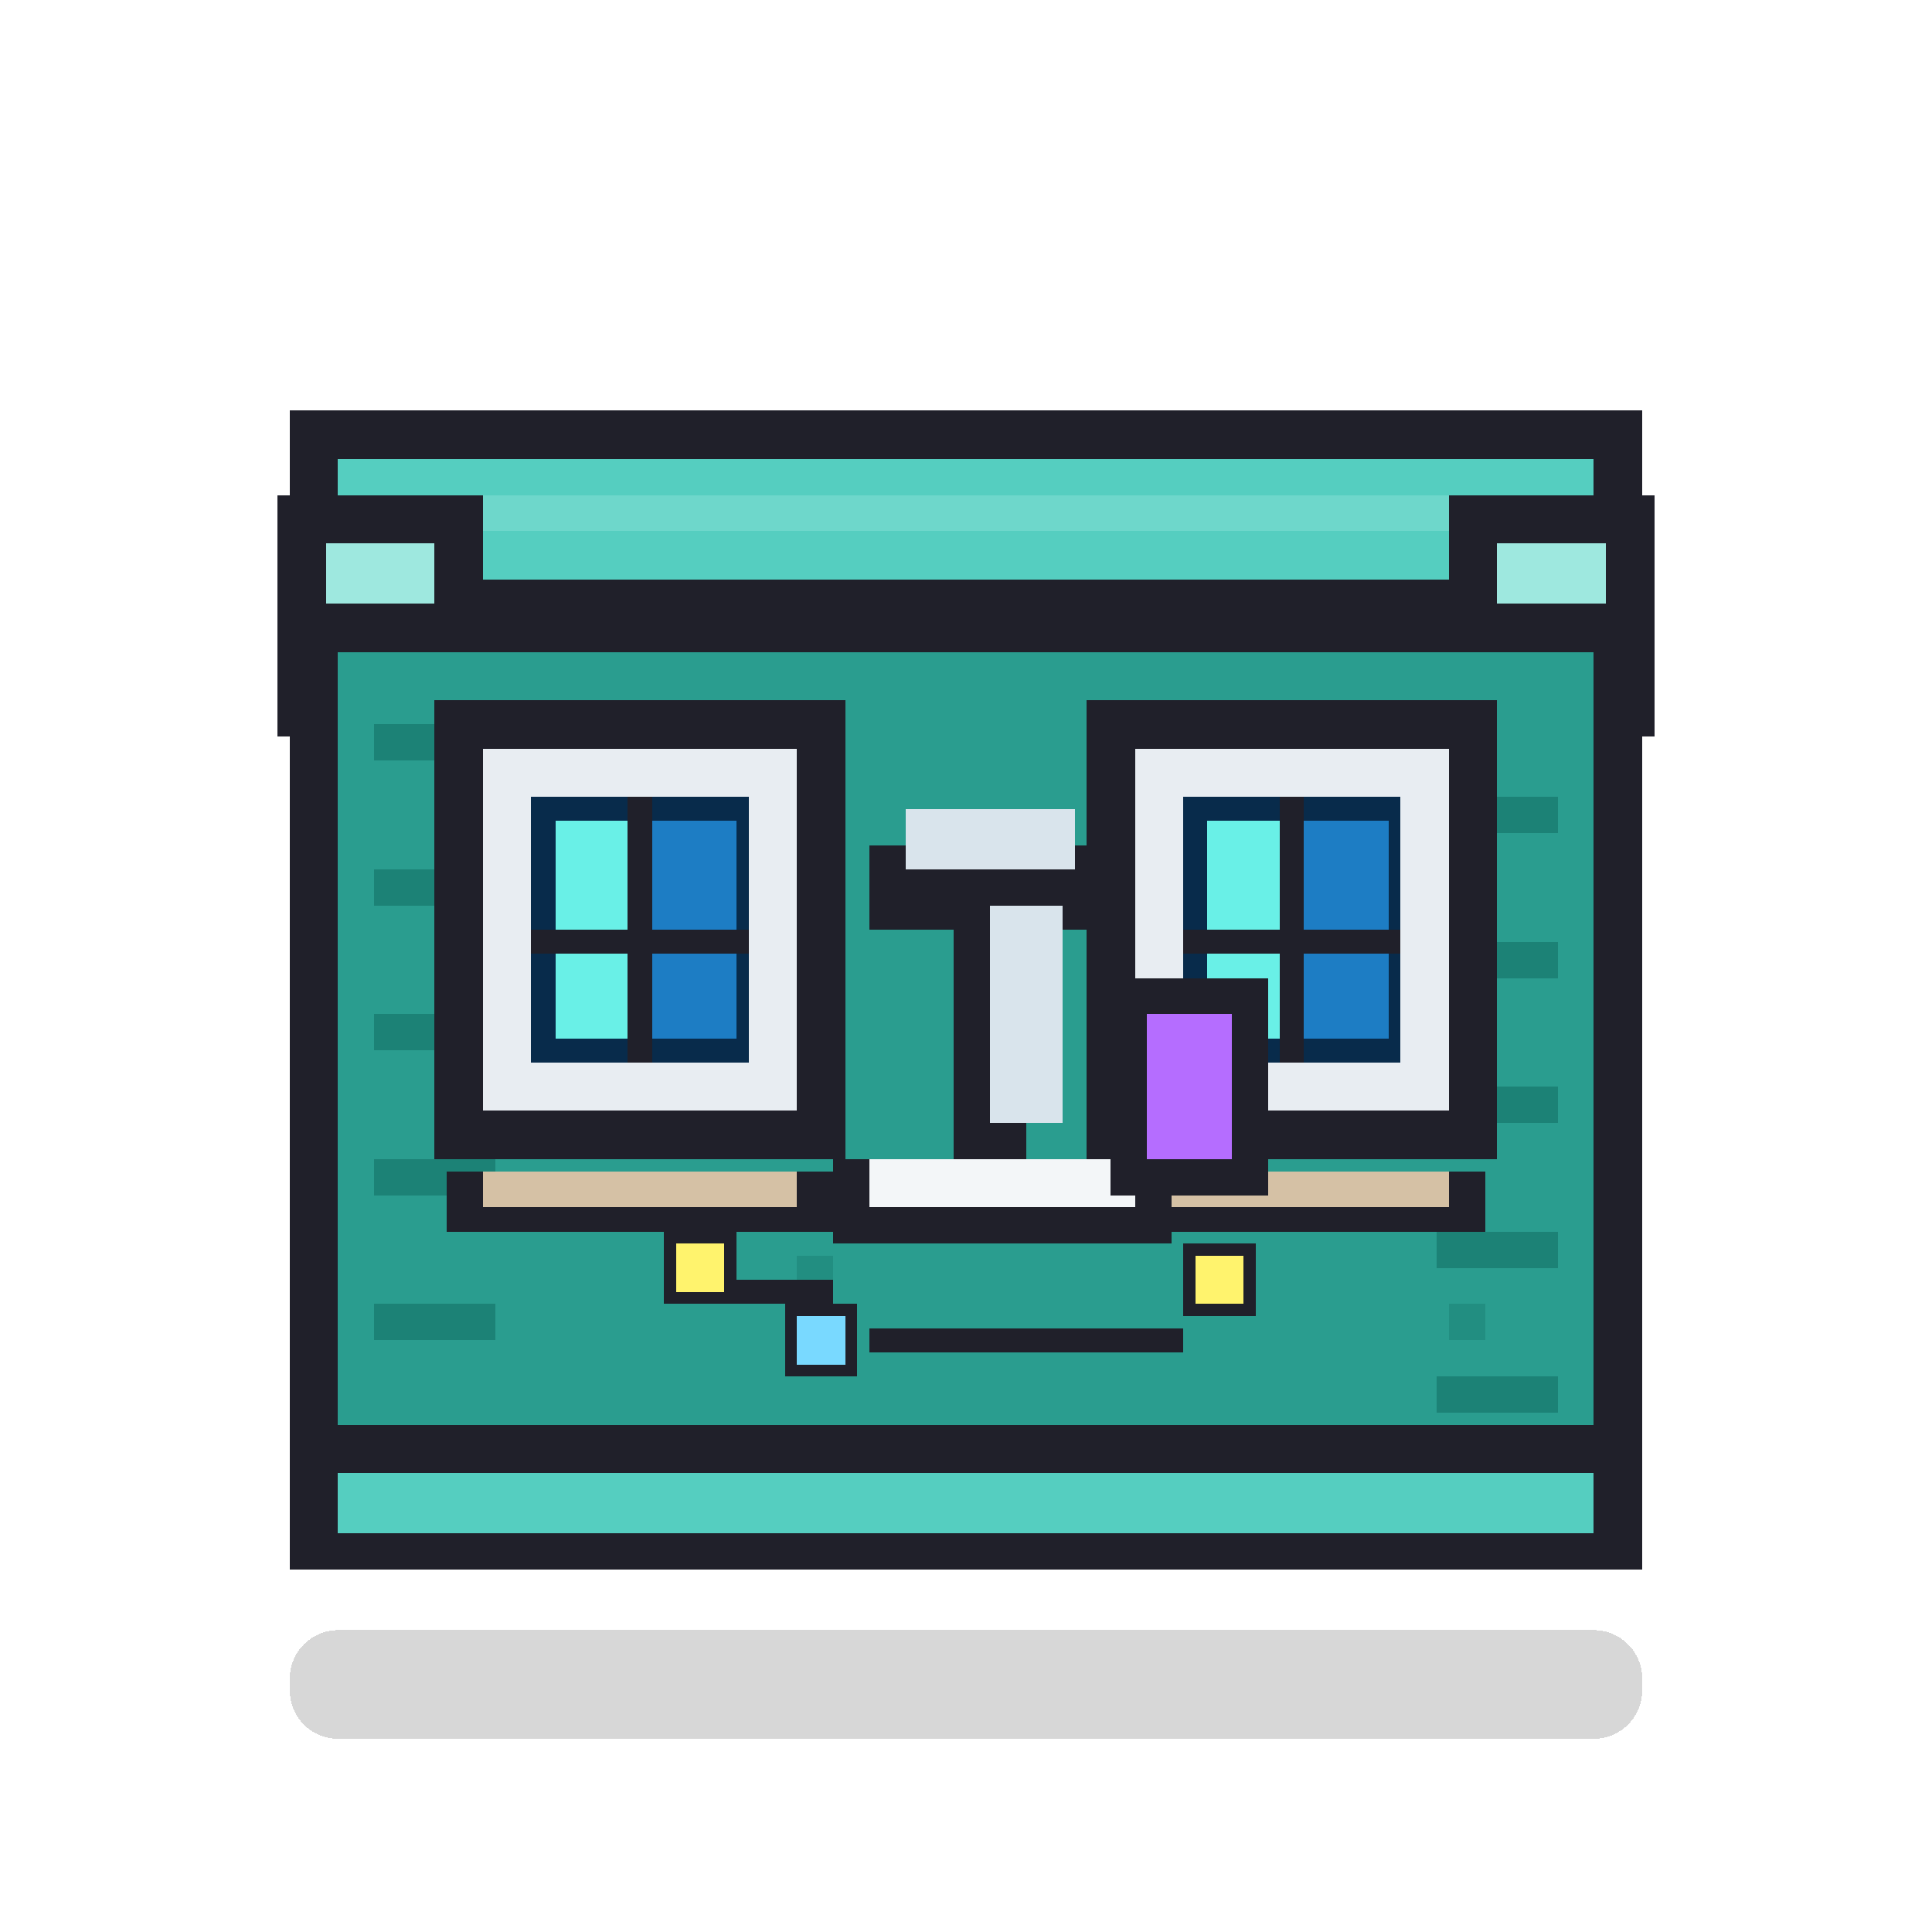
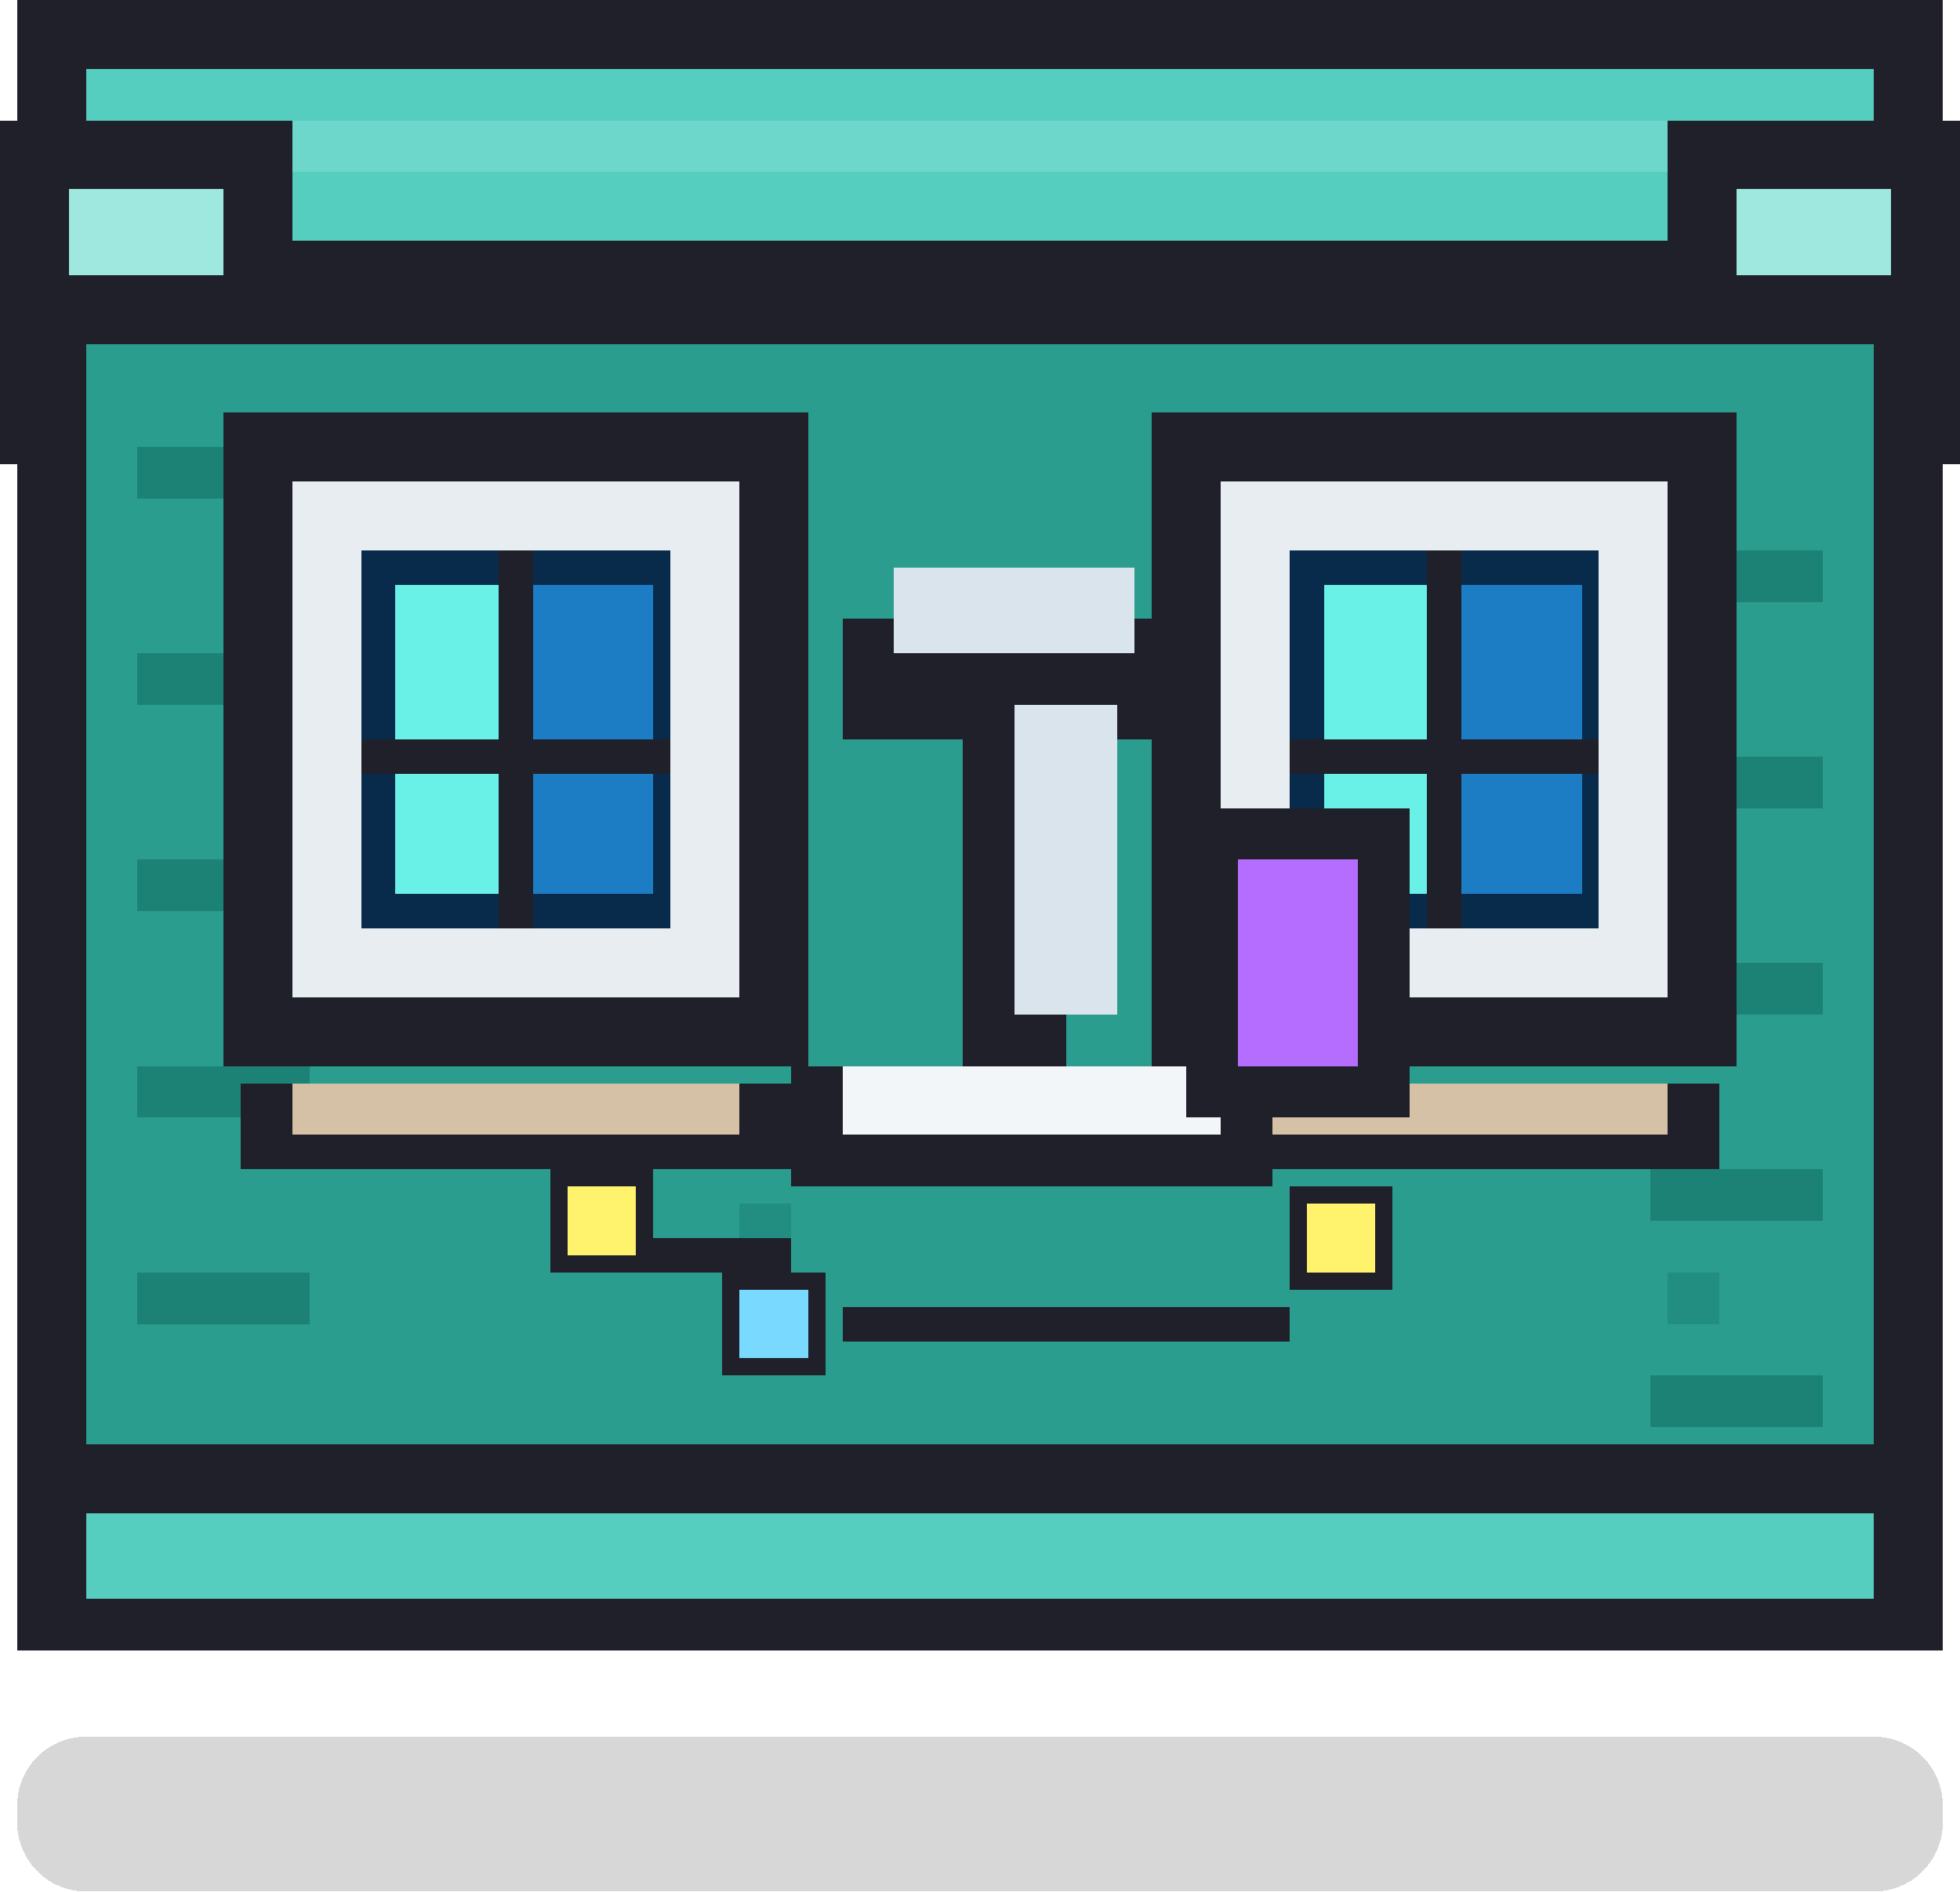
- <svg xmlns="http://www.w3.org/2000/svg" width="160" height="160" viewBox="0 0 160 160" role="img" aria-labelledby="title" class="px">
+ <svg xmlns="http://www.w3.org/2000/svg" role="img" aria-labelledby="title" class="px" viewBox="23 34 114 110">
  <style>
  .px { shape-rendering: crispEdges; }
  .ink { fill: #20202a; }
  .outline { fill: #20202a; }
  .shine { fill: rgba(255,255,255,.35); }
  .shadow { fill: #000; opacity: .16; }
  .soft { opacity: .72; }
</style>
  <rect x="24" y="135" width="112" height="9" fill="#000" class="shadow" rx="4" ry="4" />
  <rect x="24" y="34" width="112" height="18" fill="#20202a" />
  <rect x="28" y="38" width="104" height="10" fill="#55cec0" />
  <rect x="32" y="41" width="96" height="3" fill="#9ee8df" opacity="0.35" />
  <rect x="24" y="116" width="112" height="14" fill="#20202a" />
  <rect x="28" y="119" width="104" height="8" fill="#55cec0" />
  <rect x="23" y="41" width="17" height="20" fill="#20202a" />
  <rect x="27" y="45" width="9" height="12" fill="#9ee8df" />
  <rect x="120" y="41" width="17" height="20" fill="#20202a" />
  <rect x="124" y="45" width="9" height="12" fill="#9ee8df" />
  <rect x="24" y="50" width="112" height="72" fill="#20202a" />
  <rect x="28" y="54" width="104" height="64" fill="#2a9d8f" />
  <rect x="31" y="60" width="10" height="3" fill="#147368" opacity="0.65" />
  <rect x="119" y="66" width="10" height="3" fill="#147368" opacity="0.65" />
  <rect x="31" y="72" width="10" height="3" fill="#147368" opacity="0.65" />
  <rect x="119" y="78" width="10" height="3" fill="#147368" opacity="0.65" />
  <rect x="31" y="84" width="10" height="3" fill="#147368" opacity="0.65" />
  <rect x="119" y="90" width="10" height="3" fill="#147368" opacity="0.65" />
  <rect x="31" y="96" width="10" height="3" fill="#147368" opacity="0.65" />
  <rect x="119" y="102" width="10" height="3" fill="#147368" opacity="0.65" />
  <rect x="31" y="108" width="10" height="3" fill="#147368" opacity="0.65" />
  <rect x="119" y="114" width="10" height="3" fill="#147368" opacity="0.65" />
  <rect x="53" y="65" width="3" height="3" fill="#147368" opacity="0.35" />
  <rect x="80" y="77" width="3" height="3" fill="#147368" opacity="0.35" />
  <rect x="108" y="66" width="3" height="3" fill="#147368" opacity="0.35" />
  <rect x="66" y="104" width="3" height="3" fill="#147368" opacity="0.35" />
  <rect x="120" y="108" width="3" height="3" fill="#147368" opacity="0.35" />
  <rect x="36" y="58" width="34" height="38" fill="#20202a" />
  <rect x="40" y="62" width="26" height="30" fill="#e8edf2" />
  <rect x="44" y="66" width="18" height="22" fill="#082b4b" />
  <rect x="46" y="68" width="7" height="18" fill="#69f0e7" />
  <rect x="54" y="68" width="7" height="18" fill="#1d7dc4" />
  <rect x="52" y="66" width="2" height="22" fill="#20202a" />
  <rect x="44" y="77" width="18" height="2" fill="#20202a" />
  <rect x="37" y="97" width="32" height="5" fill="#20202a" />
  <rect x="40" y="97" width="26" height="3" fill="#d5c1a5" />
  <rect x="90" y="58" width="34" height="38" fill="#20202a" />
  <rect x="94" y="62" width="26" height="30" fill="#e8edf2" />
  <rect x="98" y="66" width="18" height="22" fill="#082b4b" />
  <rect x="100" y="68" width="7" height="18" fill="#69f0e7" />
  <rect x="108" y="68" width="7" height="18" fill="#1d7dc4" />
  <rect x="106" y="66" width="2" height="22" fill="#20202a" />
  <rect x="98" y="77" width="18" height="2" fill="#20202a" />
  <rect x="91" y="97" width="32" height="5" fill="#20202a" />
  <rect x="94" y="97" width="26" height="3" fill="#d5c1a5" />
  <rect x="72" y="70" width="21" height="7" fill="#20202a" />
  <rect x="75" y="67" width="14" height="5" fill="#d9e4ec" />
  <rect x="79" y="75" width="6" height="22" fill="#20202a" />
  <rect x="82" y="75" width="6" height="18" fill="#d9e4ec" />
  <rect x="69" y="96" width="28" height="7" fill="#20202a" />
  <rect x="72" y="96" width="22" height="4" fill="#f3f6f8" />
  <rect x="92" y="81" width="13" height="18" fill="#20202a" />
  <rect x="95" y="84" width="7" height="12" fill="#b56dff" />
  <rect x="55" y="102" width="6" height="6" fill="#20202a" />
  <rect x="56" y="103" width="4" height="4" fill="#fff36d" />
  <rect x="65" y="108" width="6" height="6" fill="#20202a" />
  <rect x="66" y="109" width="4" height="4" fill="#79d9ff" />
  <rect x="98" y="103" width="6" height="6" fill="#20202a" />
  <rect x="99" y="104" width="4" height="4" fill="#fff36d" />
  <rect x="61" y="106" width="8" height="2" fill="#20202a" />
  <rect x="72" y="110" width="26" height="2" fill="#20202a" />
</svg>
